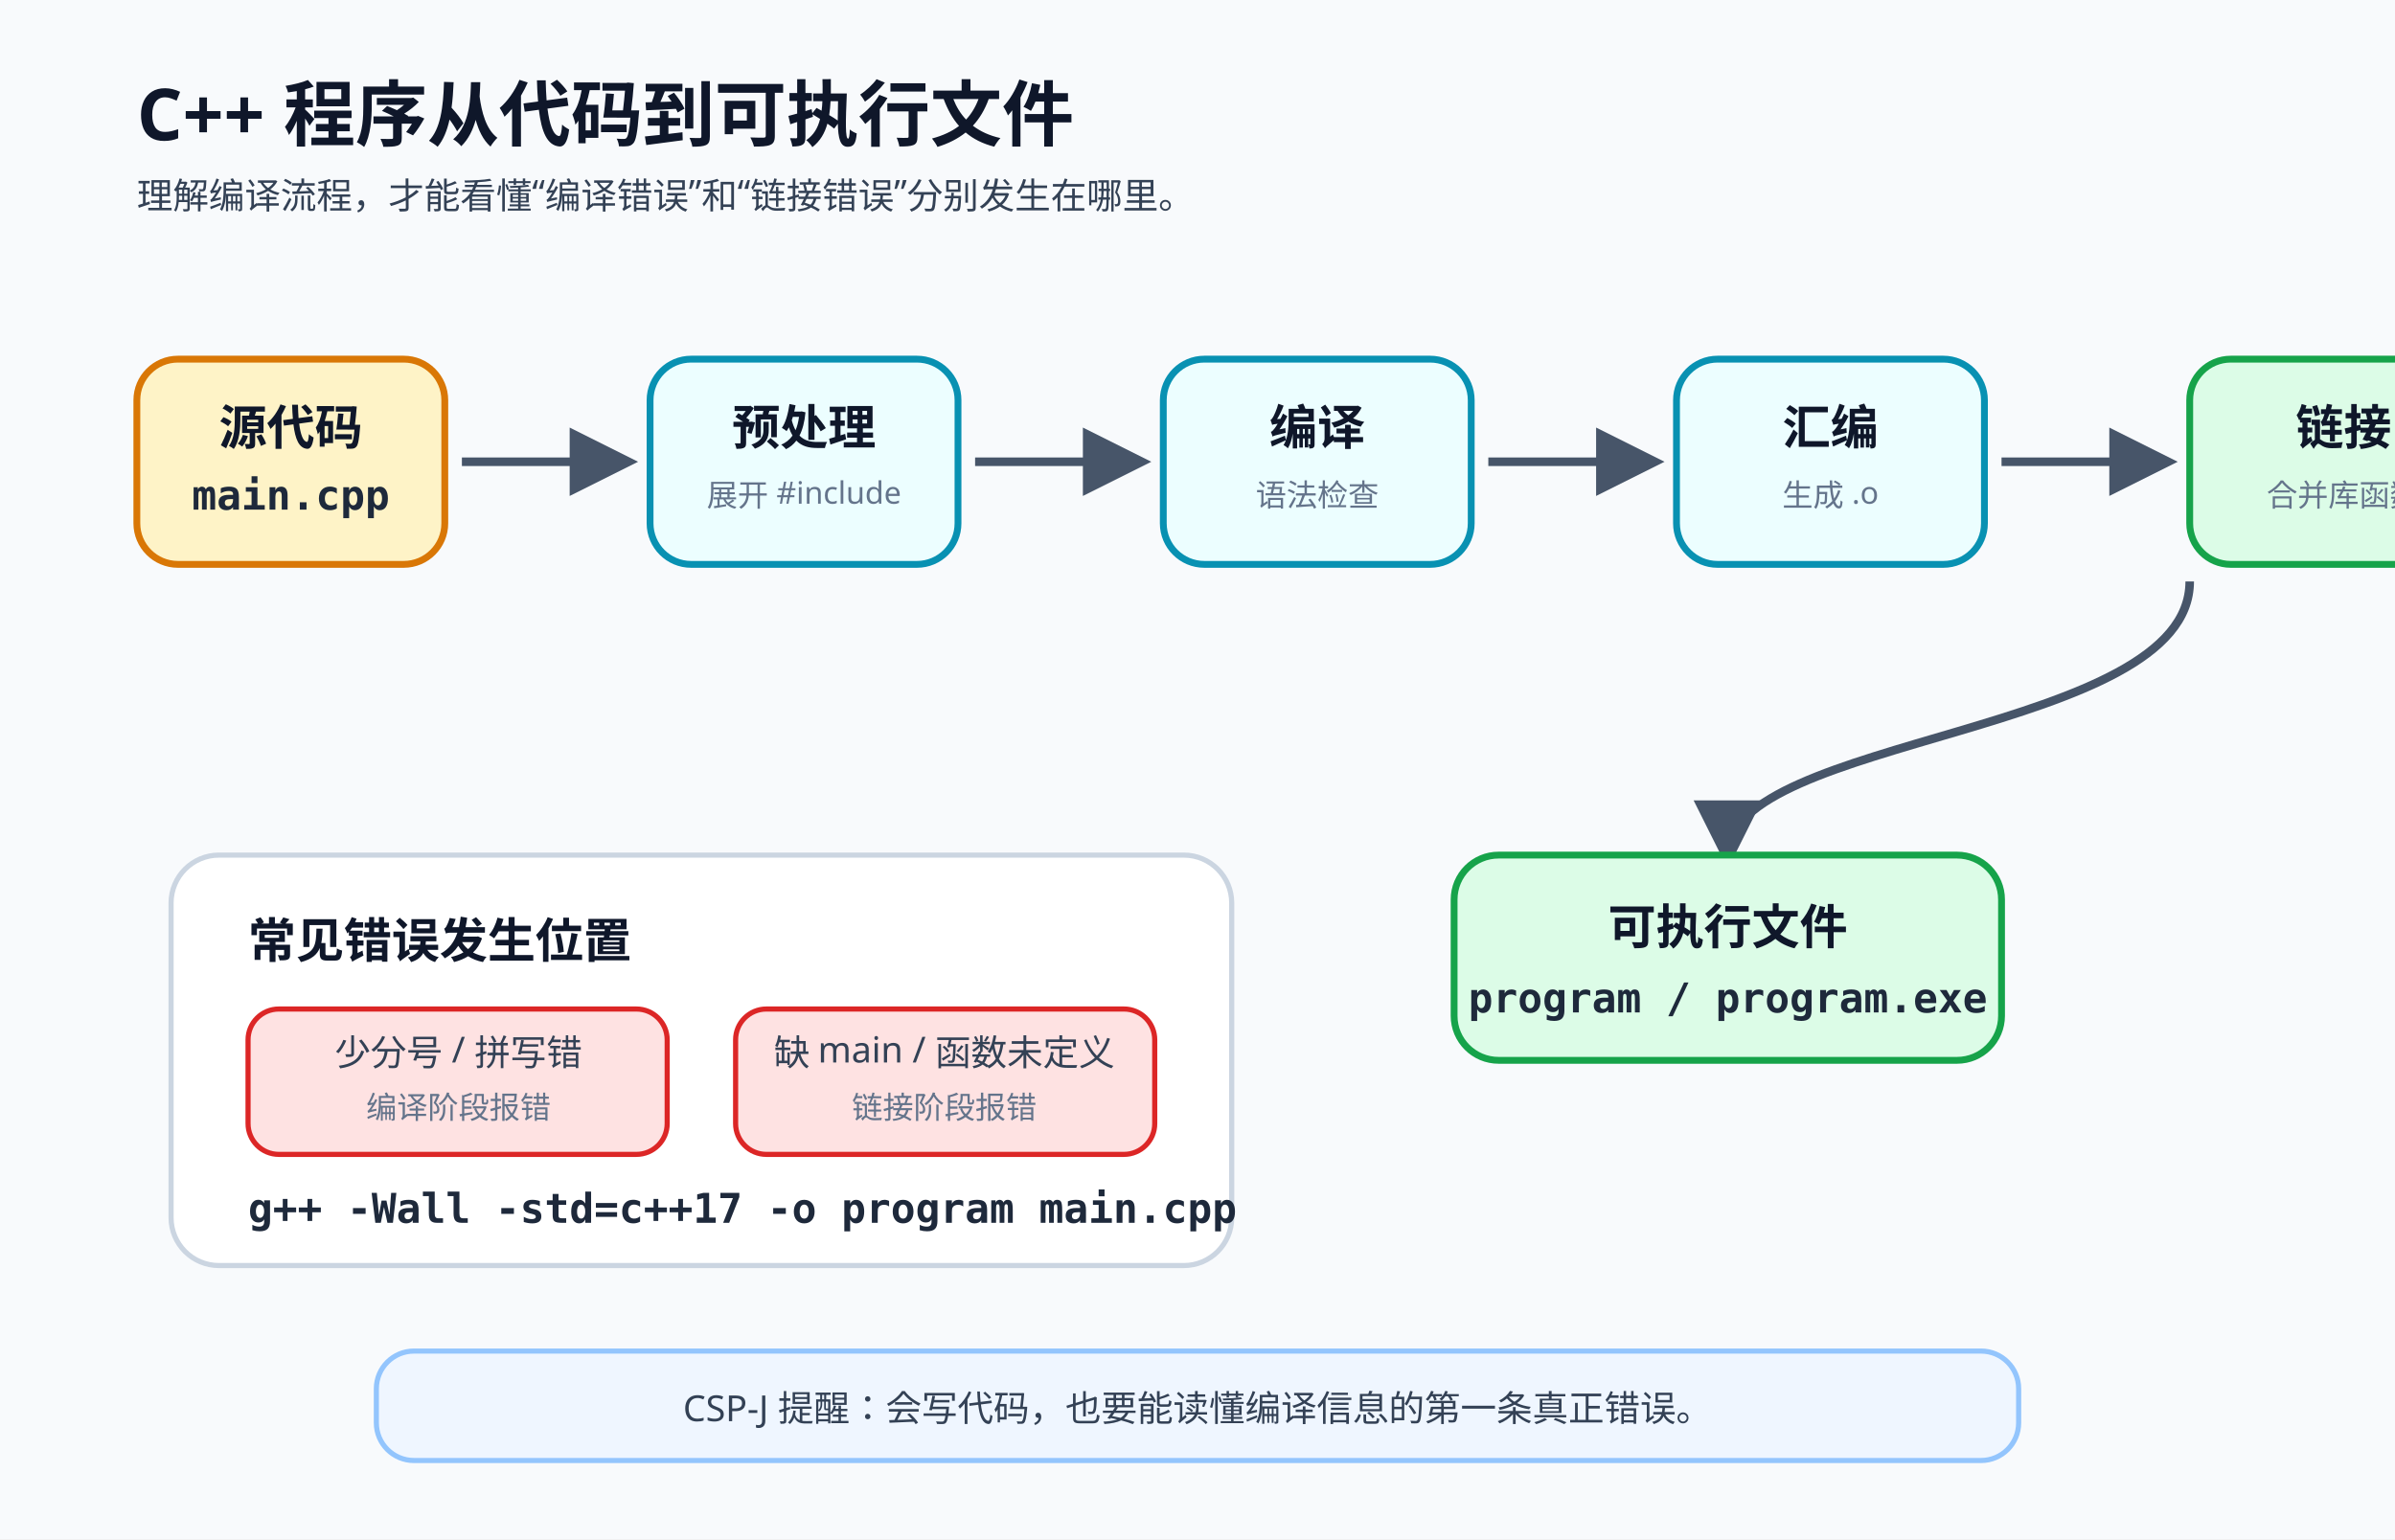
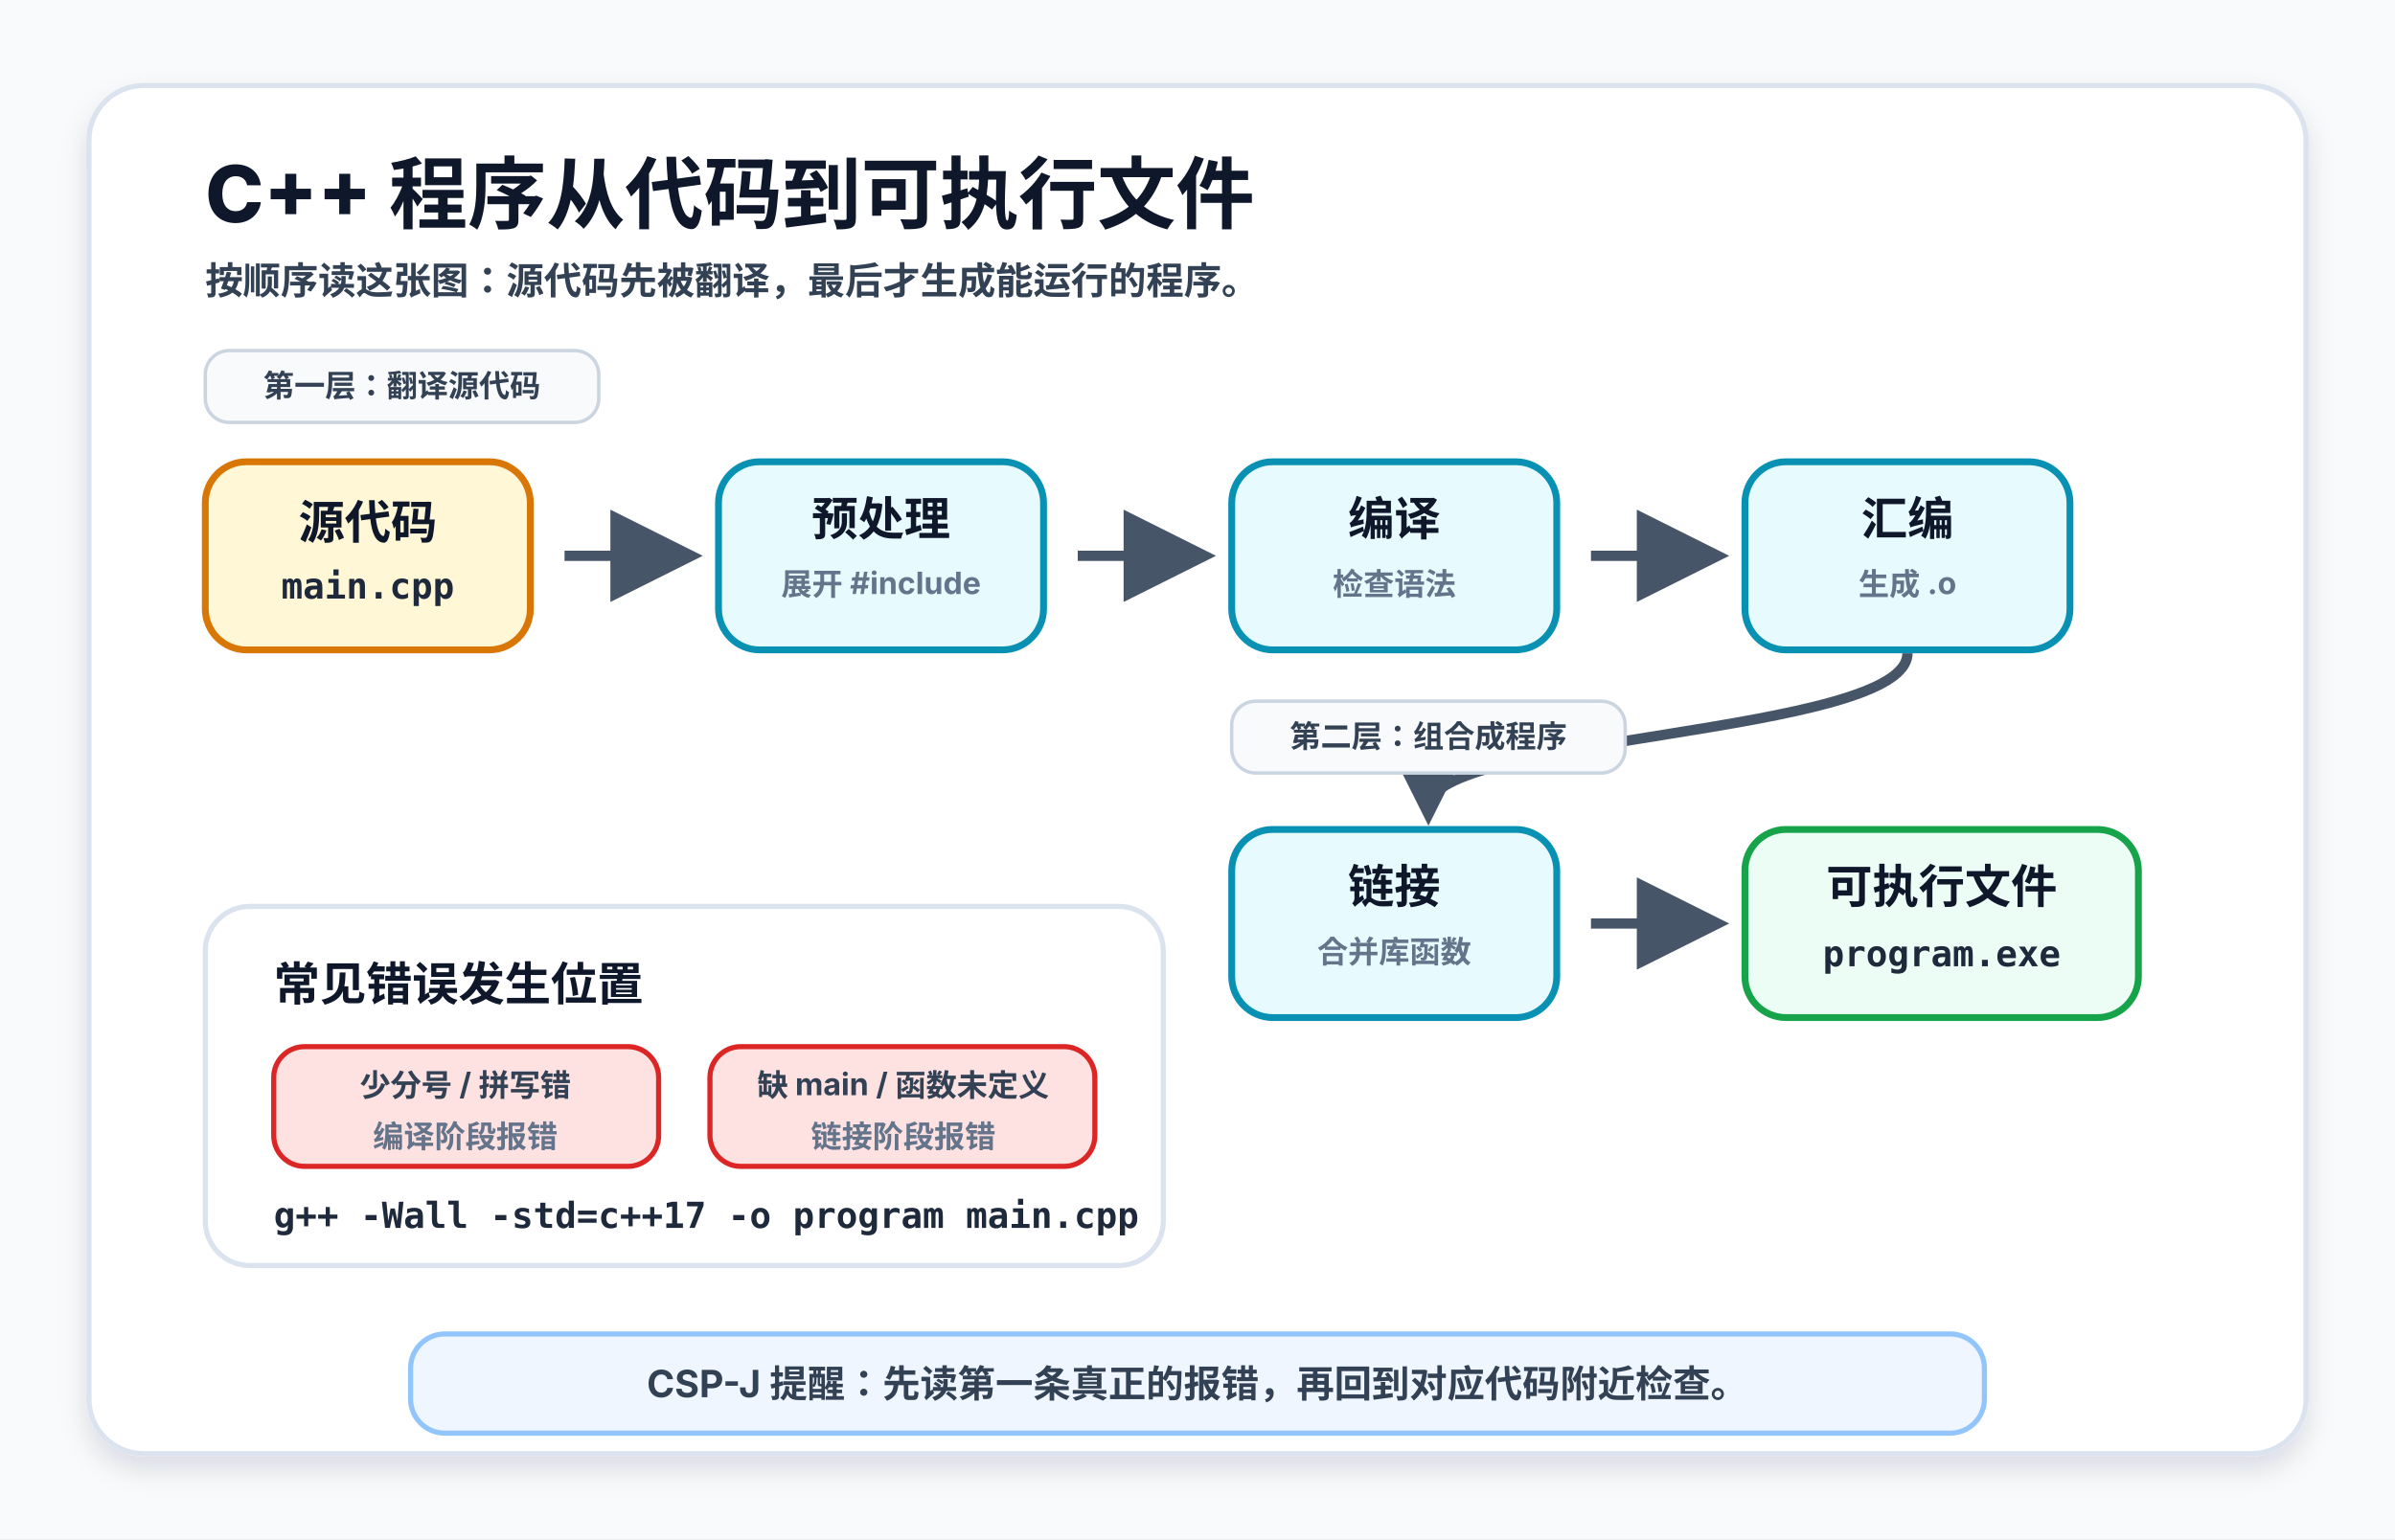
<svg xmlns="http://www.w3.org/2000/svg" width="1400" height="900" viewBox="0 0 1400 900" role="img" aria-labelledby="title desc">
  <defs>
+     <marker id="arrow" viewBox="0 0 10 10" refX="8" refY="5" markerWidth="9" markerHeight="9" orient="auto">
+       <path d="M0,0 L10,5 L0,10 Z" fill="#475569" />
+     </marker>
+     <filter id="shadow" x="-8%" y="-10%" width="116%" height="130%">
+       <feDropShadow dx="0" dy="8" stdDeviation="8" flood-color="#0f172a" flood-opacity="0.12" />
+     </filter>
    <style>
      .bg { fill: #f8fafc; }
-       .box { fill: #ffffff; stroke: #cbd5e1; stroke-width: 3; }
-       .stage { fill: #ecfeff; stroke: #0891b2; stroke-width: 4; }
-       .file { fill: #fef3c7; stroke: #d97706; stroke-width: 4; }
-       .ok { fill: #dcfce7; stroke: #16a34a; stroke-width: 4; }
+       .panel { fill: #ffffff; stroke: #dbe3ef; stroke-width: 3; }
+       .title { font: 800 46px system-ui, -apple-system, BlinkMacSystemFont, "Segoe UI", sans-serif; fill: #0f172a; }
+       .subtitle { font: 700 22px system-ui, -apple-system, BlinkMacSystemFont, "Segoe UI", sans-serif; fill: #334155; }
+       .label { font: 800 27px system-ui, -apple-system, BlinkMacSystemFont, "Segoe UI", sans-serif; fill: #0f172a; }
+       .small { font: 700 18px system-ui, -apple-system, BlinkMacSystemFont, "Segoe UI", sans-serif; fill: #64748b; }
+       .hint { font: 700 18px system-ui, -apple-system, BlinkMacSystemFont, "Segoe UI", sans-serif; fill: #334155; }
+       .code { font: 800 21px ui-monospace, SFMono-Regular, Menlo, Consolas, monospace; fill: #1e293b; }
+       .flow { fill: none; stroke: #475569; stroke-width: 6; marker-end: url(#arrow); }
+       .source { fill: #fff7d6; stroke: #d97706; stroke-width: 4; }
+       .stage { fill: #e7fbff; stroke: #0891b2; stroke-width: 4; }
+       .object { fill: #ecfdf5; stroke: #16a34a; stroke-width: 4; }
      .error { fill: #fee2e2; stroke: #dc2626; stroke-width: 3; }
-       .title { font: 700 42px "PingFang SC", "Microsoft YaHei", sans-serif; fill: #0f172a; }
-       .label { font: 700 28px "PingFang SC", "Microsoft YaHei", sans-serif; fill: #0f172a; }
-       .small { font: 500 21px "PingFang SC", "Microsoft YaHei", sans-serif; fill: #334155; }
-       .tiny { font: 500 18px "PingFang SC", "Microsoft YaHei", sans-serif; fill: #64748b; }
-       .code { font: 700 24px "SFMono-Regular", Consolas, monospace; fill: #1e293b; }
-       .arrow { stroke: #475569; stroke-width: 5; fill: none; marker-end: url(#arrow); }
+       .tip { fill: #eff6ff; stroke: #93c5fd; stroke-width: 3; }
+       .tag { fill: #f8fafc; stroke: #cbd5e1; stroke-width: 2; }
    </style>
-     <marker id="arrow" viewBox="0 0 10 10" refX="8" refY="5" markerWidth="8" markerHeight="8" orient="auto">
-       <path d="M0,0 L10,5 L0,10 Z" fill="#475569" />
-     </marker>
  </defs>
  <rect class="bg" width="1400" height="900" />
-   <text class="title" x="80" y="82">C++ 程序从代码到可执行文件</text>
-   <text class="small" x="80" y="122">理解编译流程，才能看懂“编译错误”和“链接错误”分别发生在哪里。</text>
-   <g transform="translate(80,210)">
-     <rect class="file" x="0" y="0" width="180" height="120" rx="24" />
-     <text class="label" x="90" y="50" text-anchor="middle">源代码</text>
-     <text class="code" x="90" y="88" text-anchor="middle">main.cpp</text>
-     <path class="arrow" d="M 190 60 L 285 60" />
-     <rect class="stage" x="300" y="0" width="180" height="120" rx="24" />
-     <text class="label" x="390" y="50" text-anchor="middle">预处理</text>
-     <text class="tiny" x="390" y="86" text-anchor="middle">展开 #include</text>
-     <path class="arrow" d="M 490 60 L 585 60" />
-     <rect class="stage" x="600" y="0" width="180" height="120" rx="24" />
-     <text class="label" x="690" y="50" text-anchor="middle">编译</text>
-     <text class="tiny" x="690" y="86" text-anchor="middle">语法检查</text>
-     <path class="arrow" d="M 790 60 L 885 60" />
-     <rect class="stage" x="900" y="0" width="180" height="120" rx="24" />
-     <text class="label" x="990" y="50" text-anchor="middle">汇编</text>
-     <text class="tiny" x="990" y="86" text-anchor="middle">生成 .o</text>
-     <path class="arrow" d="M 1090 60 L 1185 60" />
-     <rect class="ok" x="1200" y="0" width="180" height="120" rx="24" />
-     <text class="label" x="1290" y="50" text-anchor="middle">链接</text>
-     <text class="tiny" x="1290" y="86" text-anchor="middle">合并库函数</text>
+   <rect class="panel" x="52" y="50" width="1296" height="800" rx="32" filter="url(#shadow)" />
+   <text class="title" x="120" y="130">C++ 程序从代码到可执行文件</text>
+   <text class="subtitle" x="120" y="172">按顺序读这张图：源代码先被翻译，最后才生成能运行的程序。</text>
+   <rect class="tag" x="120" y="205" width="230" height="42" rx="14" />
+   <text class="hint" x="235" y="232" text-anchor="middle">第一层：翻译源代码</text>
+   <g transform="translate(120 270)">
+     <rect class="source" x="0" y="0" width="190" height="110" rx="24" />
+     <text class="label" x="95" y="45" text-anchor="middle">源代码</text>
+     <text class="code" x="95" y="80" text-anchor="middle">main.cpp</text>
+     <path class="flow" d="M210 55 H280" />
+     <rect class="stage" x="300" y="0" width="190" height="110" rx="24" />
+     <text class="label" x="395" y="43" text-anchor="middle">预处理</text>
+     <text class="small" x="395" y="78" text-anchor="middle">展开 #include</text>
+     <path class="flow" d="M510 55 H580" />
+     <rect class="stage" x="600" y="0" width="190" height="110" rx="24" />
+     <text class="label" x="695" y="43" text-anchor="middle">编译</text>
+     <text class="small" x="695" y="78" text-anchor="middle">检查语法</text>
+     <path class="flow" d="M810 55 H880" />
+     <rect class="stage" x="900" y="0" width="190" height="110" rx="24" />
+     <text class="label" x="995" y="43" text-anchor="middle">汇编</text>
+     <text class="small" x="995" y="78" text-anchor="middle">生成 .o</text>
  </g>
-   <path class="arrow" d="M 1280 340 C 1280 430, 1010 430, 1010 500" />
-   <rect class="ok" x="850" y="500" width="320" height="120" rx="26" />
-   <text class="label" x="1010" y="552" text-anchor="middle">可执行文件</text>
-   <text class="code" x="1010" y="592" text-anchor="middle">program / program.exe</text>
-   <rect class="box" x="100" y="500" width="620" height="240" rx="28" />
-   <text class="label" x="145" y="560">常见错误发生位置</text>
-   <rect class="error" x="145" y="590" width="245" height="85" rx="18" />
-   <text class="small" x="268" y="623" text-anchor="middle">少分号 / 拼写错</text>
-   <text class="tiny" x="268" y="654" text-anchor="middle">编译阶段报错</text>
-   <rect class="error" x="430" y="590" width="245" height="85" rx="18" />
-   <text class="small" x="552" y="623" text-anchor="middle">缺 main / 函数未定义</text>
-   <text class="tiny" x="552" y="654" text-anchor="middle">链接阶段报错</text>
-   <text class="code" x="145" y="715">g++ -Wall -std=c++17 -o program main.cpp</text>
-   <rect x="220" y="790" width="960" height="64" rx="22" fill="#eff6ff" stroke="#93c5fd" stroke-width="3" />
-   <text class="small" x="700" y="831" text-anchor="middle">CSP-J 提醒：会写代码，也要能读懂编译信息的第一条真正错误。</text>
+   <path class="flow" d="M1115 382 C1115 430 835 430 835 472" />
+   <rect class="tag" x="720" y="410" width="230" height="42" rx="14" />
+   <text class="hint" x="835" y="437" text-anchor="middle">第二层：组合成程序</text>
+   <g transform="translate(720 485)">
+     <rect class="stage" x="0" y="0" width="190" height="110" rx="24" />
+     <text class="label" x="95" y="43" text-anchor="middle">链接</text>
+     <text class="small" x="95" y="78" text-anchor="middle">合并库函数</text>
+     <path class="flow" d="M210 55 H280" />
+     <rect class="object" x="300" y="0" width="230" height="110" rx="24" />
+     <text class="label" x="415" y="43" text-anchor="middle">可执行文件</text>
+     <text class="code" x="415" y="80" text-anchor="middle">program.exe</text>
+   </g>
+   <g transform="translate(120 530)">
+     <rect class="panel" x="0" y="0" width="560" height="210" rx="26" />
+     <text class="label" x="40" y="55">常见错误发生位置</text>
+     <rect class="error" x="40" y="82" width="225" height="70" rx="18" />
+     <text class="hint" x="152" y="111" text-anchor="middle">少分号 / 拼写错</text>
+     <text class="small" x="152" y="141" text-anchor="middle">编译阶段报错</text>
+     <rect class="error" x="295" y="82" width="225" height="70" rx="18" />
+     <text class="hint" x="408" y="111" text-anchor="middle">缺 main / 函数未定义</text>
+     <text class="small" x="408" y="141" text-anchor="middle">链接阶段报错</text>
+     <text class="code" x="40" y="188">g++ -Wall -std=c++17 -o program main.cpp</text>
+   </g>
+   <rect class="tip" x="240" y="780" width="920" height="58" rx="20" />
+   <text class="subtitle" x="700" y="817" text-anchor="middle">CSP-J 提醒：先读第一条真正的报错，再回到对应代码附近检查。</text>
</svg>
